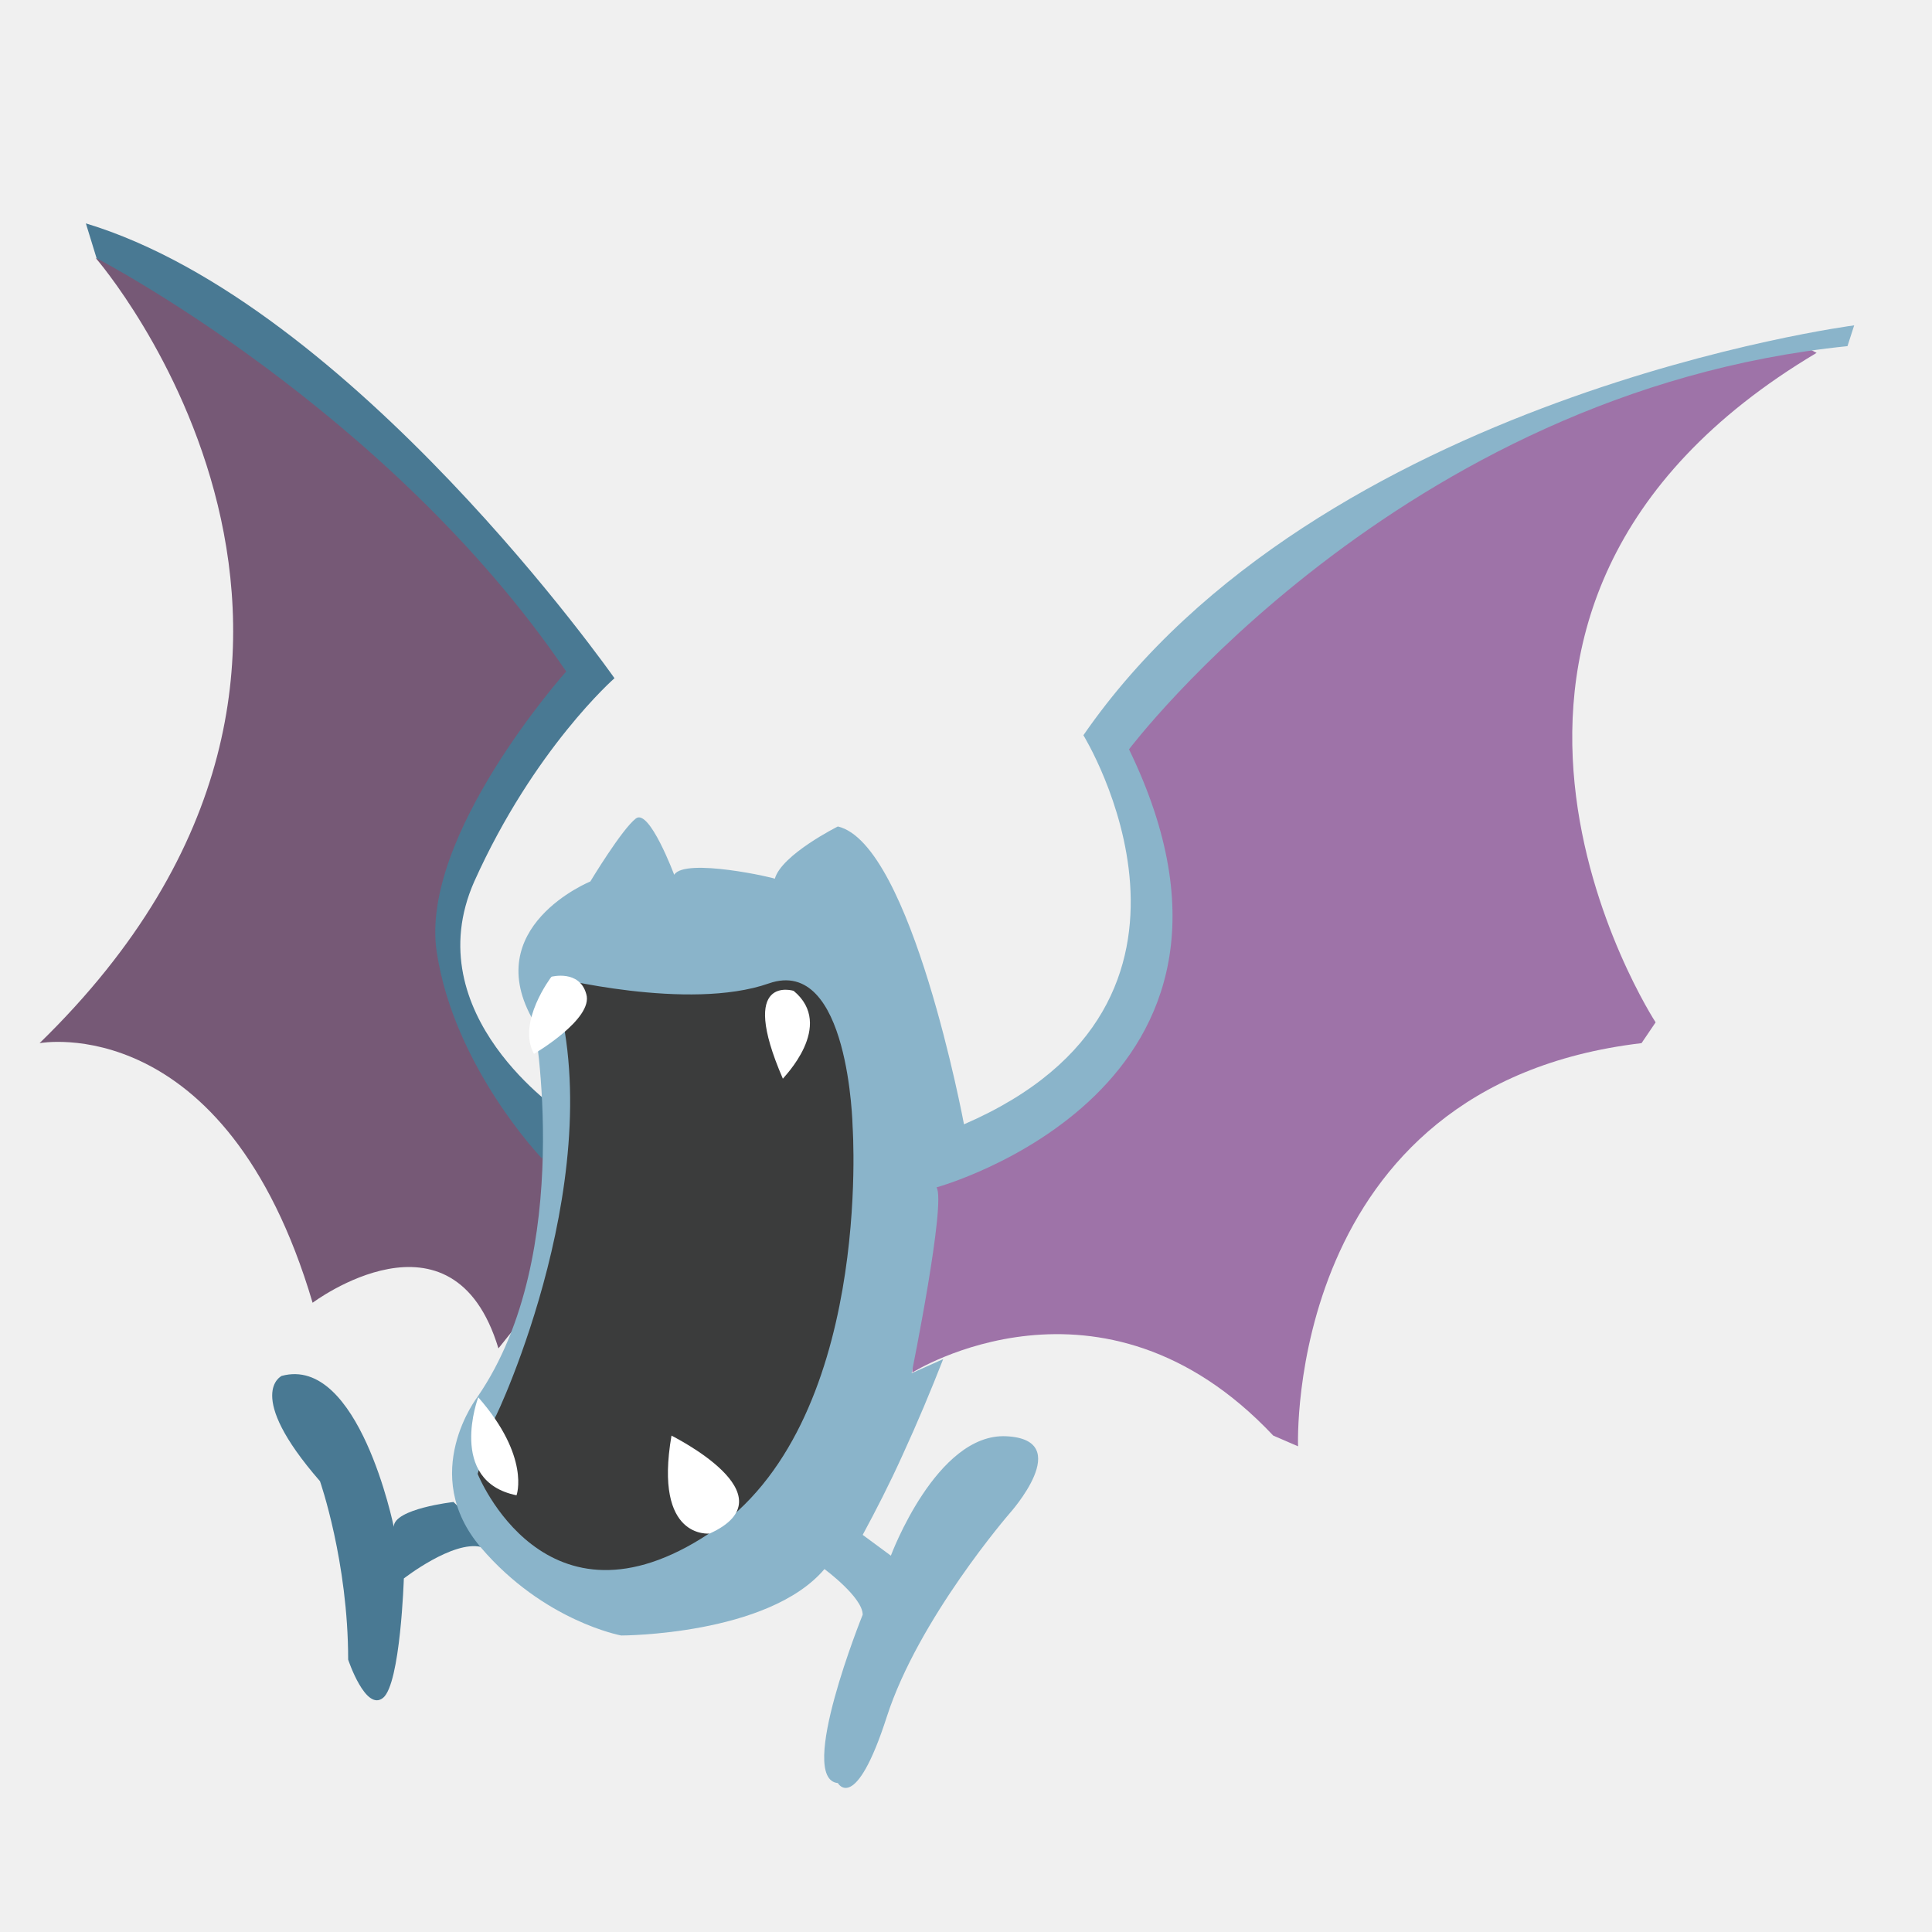
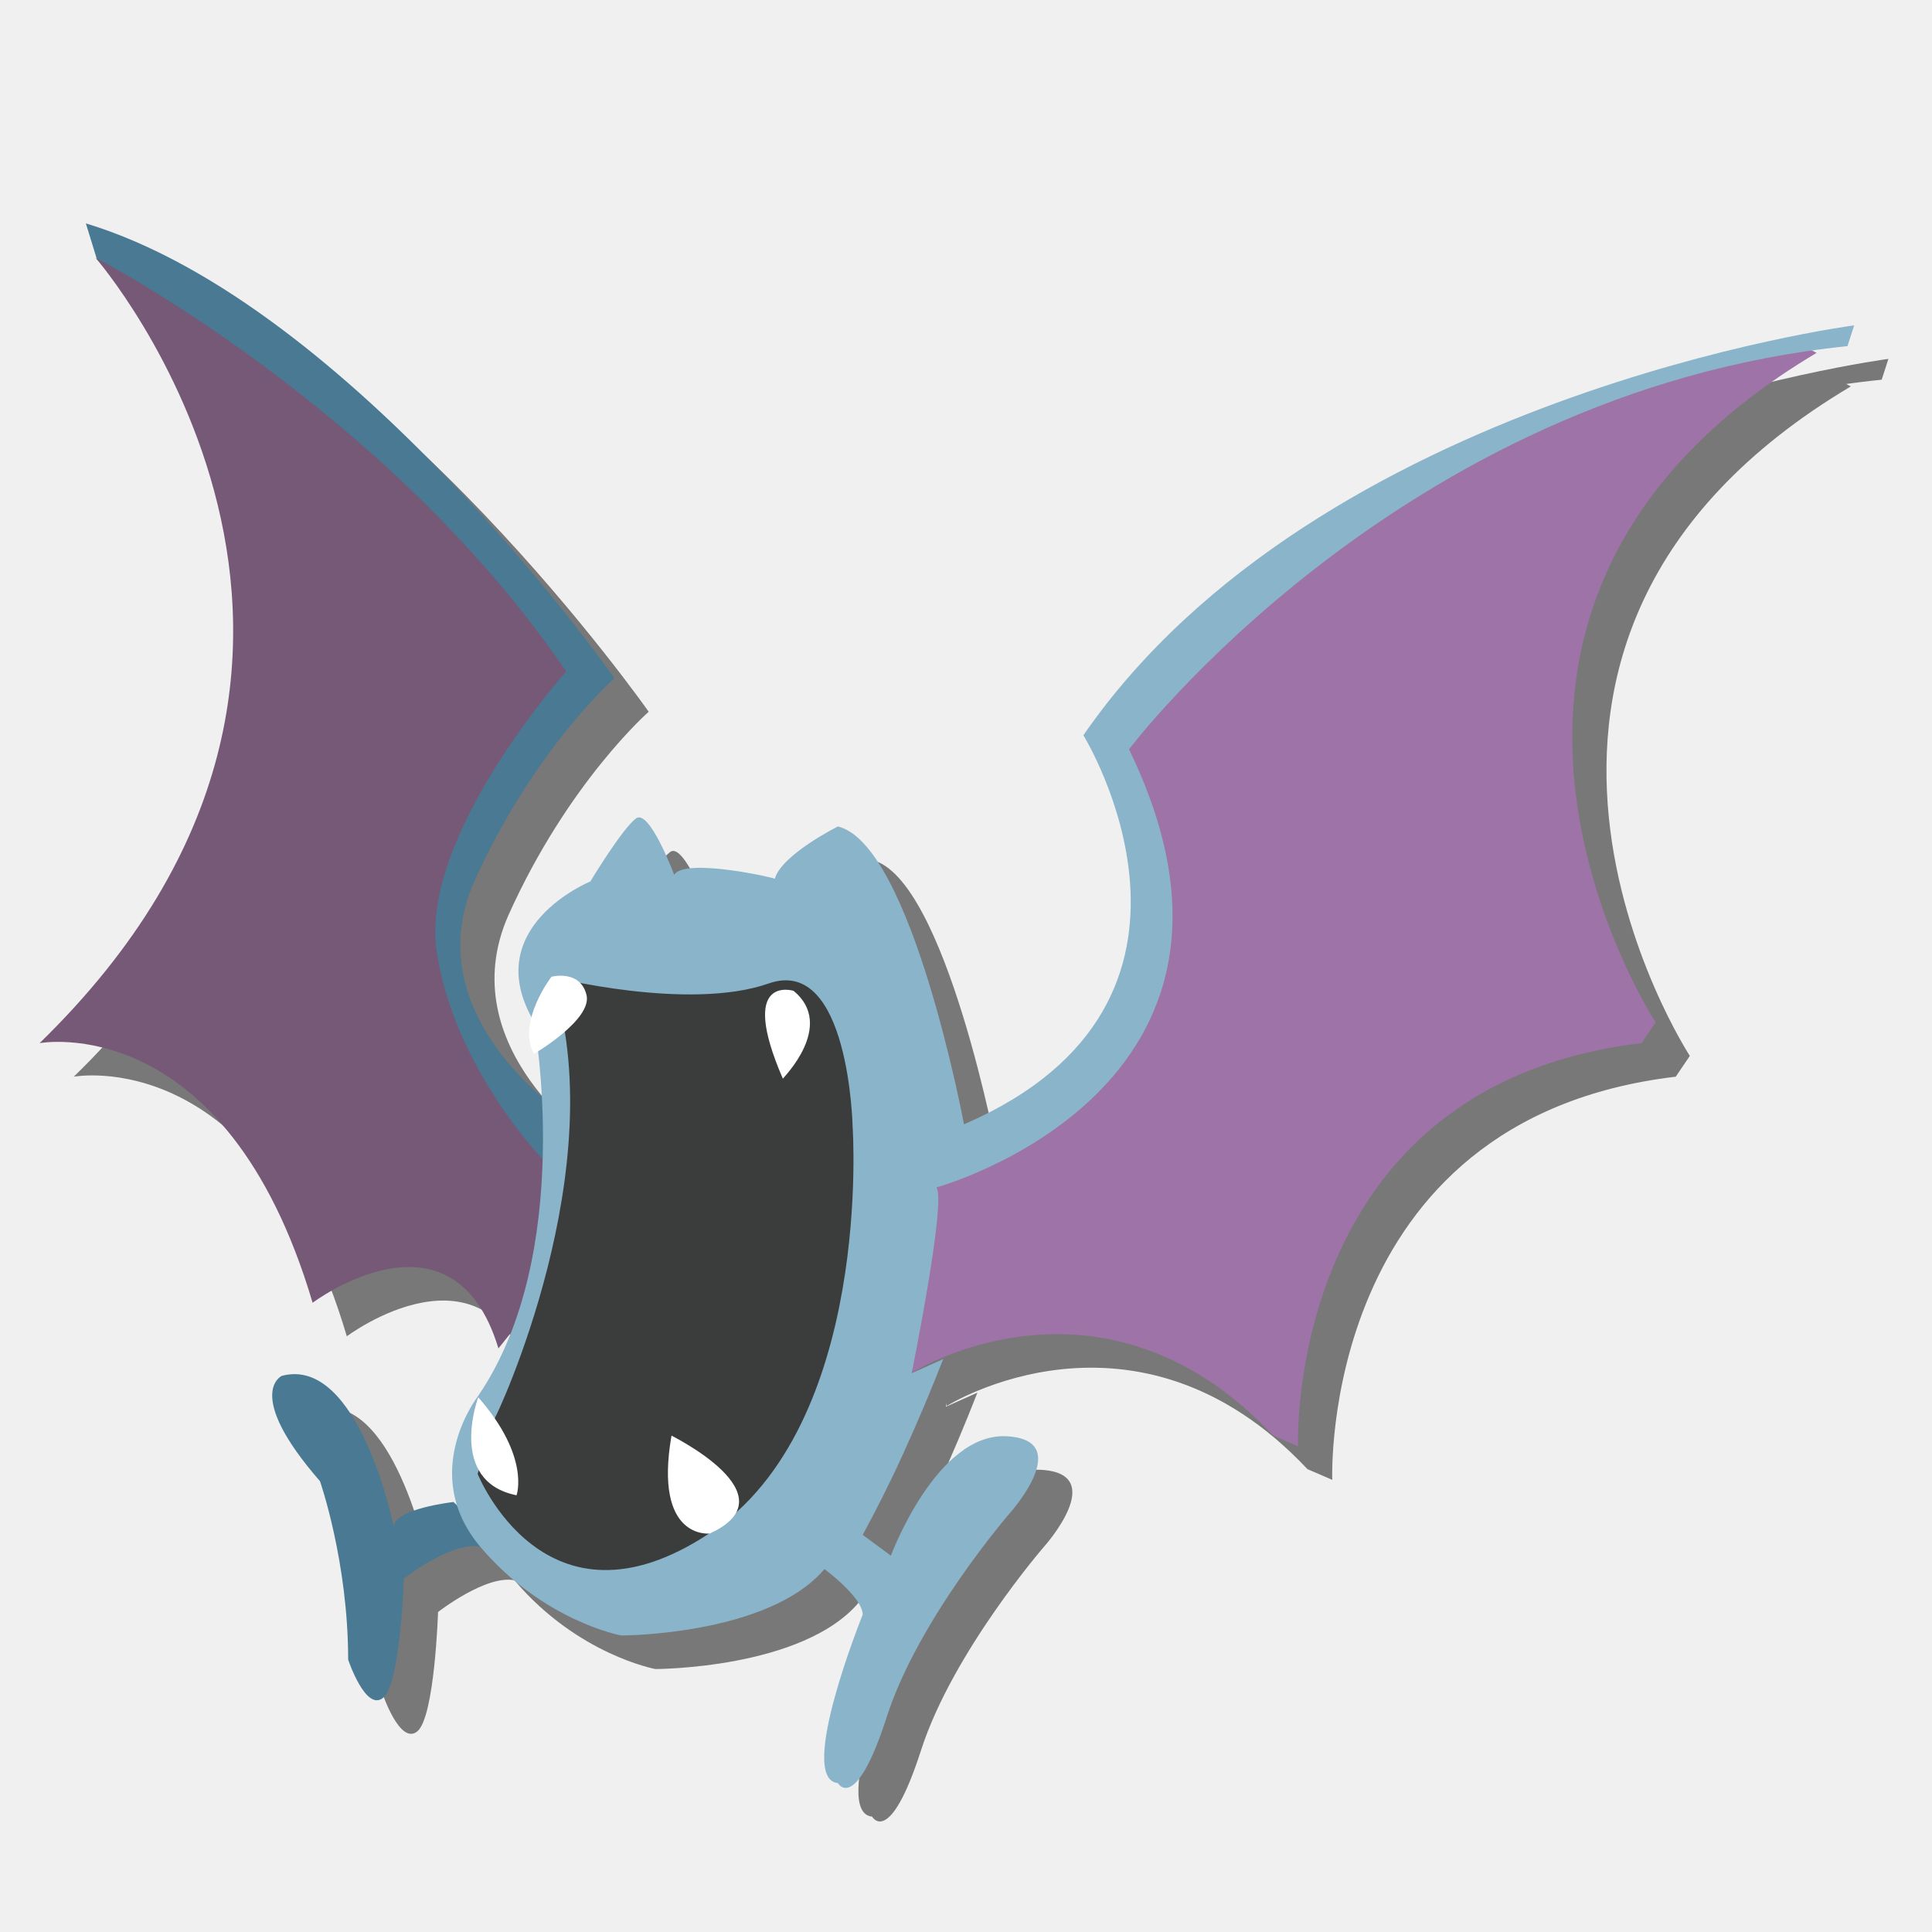
<svg xmlns="http://www.w3.org/2000/svg" version="1.1" id="Layer_1" x="0px" y="0px" viewBox="0 0 288 288" style="enable-background:new 0 0 288 288;" xml:space="preserve">
  <style type="text/css">
- 	.st0{fill:#497993;}
- 	.st1{fill:#765976;}
- 	.st2{fill:#9E73A8;}
- 	.st3{fill:#8AB4CA;}
- 	.st4{fill:#3B3C3C;}
- 	.st5{fill:#FFFFFF;}
+ 	.st0{opacity:0.5;}
+ 	.st1{fill:#497993;}
+ 	.st2{fill:#765976;}
+ 	.st3{fill:#9E73A8;}
+ 	.st4{fill:#8AB4CA;}
+ 	.st5{fill:#3B3C3C;}
+ 	.st6{fill:#FFFFFF;}
</style>
-   <path class="st0" d="M67.6,223.9c0,0-8.9,1-8.9,3.7c0,0-5.2-25.6-16.7-22.5c0,0-5.7,2.6,5.7,15.7c0,0,4.2,12,4.2,26.6  c0,0,2.6,7.8,5.2,5.7c2.6-2.1,3.1-17.8,3.1-17.8s7.3-5.7,11.5-4.7C76,231.7,67.6,223.9,67.6,223.9z" />
-   <path class="st1" d="M14.3,38.5c0,0,51.2,59-8.4,117c0,0,27.7-5.2,40.7,38.7c0,0,20.9-15.7,27.7,6.8l20.9-26.1L80.7,167  c0,0-9.9-12-11.5-18.3c-1.6-6.3-0.5-17.2-0.5-17.2L87,98.6C87,98.6,39.4,39,14.3,38.5z" />
-   <path class="st0" d="M83.8,165.9c0,0-21.9-14.6-13.1-34.5c8.9-19.8,20.9-30.3,20.9-30.3S52.5,45.3,12.8,33.3l1.6,5.2  c0,0,43.4,22.5,70,61.6c0,0-21.9,24.5-19.3,41.8c2.6,17.2,15.7,30.8,15.7,30.8L83.8,165.9z" />
-   <path class="st2" d="M136,204.6c0,0,28.2-17.8,53.8,9.4l3.7,1.6c0,0-2.1-53.8,51.2-60.1l2.1-3.1c0,0-40.2-61.6,24-99.8l-3.1-1.6  c0,0-42.3,9.9-56.9,20.4c-14.6,10.4-44.9,37.6-44.9,37.6l5.2,29.3c0,0-7.8,31.9-29.3,32.4l-6.8,3.1L136,204.6z" />
-   <path class="st3" d="M100.5,130.4c0,0-3.7-9.9-5.7-8.4c-2.1,1.6-6.8,9.4-6.8,9.4s-16.7,6.8-8.4,20.9c0,0,6.3,34.5-8.4,55.9  c0,0-8.9,11.5,0.5,22.5c9.4,11,20.9,13.1,20.9,13.1s21.9,0,30.3-9.9c0,0,5.7,4.2,5.7,6.8c0,0-9.9,24.5-3.7,25.1c0,0,2.6,4.7,7.3-9.9  c4.7-14.6,18.3-30.3,18.3-30.3s9.9-11-0.5-11.5c-10.4-0.5-17.2,17.8-17.2,17.8l-4.2-3.1c2-3.7,4-7.6,5.9-11.8  c2.3-5,4.3-9.8,6.1-14.4c-1.6,0.7-3.1,1.4-4.7,2.1c0,0,5.2-25.6,3.7-27.7c0,0,53.3-14.6,28.7-65.3c0,0,40.2-53.3,107.1-60.1l1-3.1  c0,0-79.9,10.4-114.9,61.1c0,0,24.5,39.7-17.8,58c0,0-7.8-41.8-18.8-44.4c0,0-8.4,4.2-9.4,7.8C115.7,130.9,102.1,127.8,100.5,130.4z  " />
-   <path class="st4" d="M82.2,145.6c0,0,20.4,5.2,32.4,1s12.5,21.4,12.5,21.4s3.1,44.4-21.4,60.6s-34.5-8.9-34.5-8.9l2.6-8.4  C73.9,211.4,91.7,173.8,82.2,145.6z" />
-   <path class="st5" d="M118.3,147.7c0,0-8.4-2.6-1.6,13.1C116.7,160.7,124.6,152.9,118.3,147.7z" />
-   <path class="st5" d="M82.2,145.6c0,0-5.2,6.8-2.6,11.5c0,0,8.9-5.2,7.8-8.9C86.4,144.5,82.2,145.6,82.2,145.6z" />
-   <path class="st5" d="M77,222.9c0,0,2.1-5.7-5.7-14.6C71.3,208.2,66.6,220.8,77,222.9z" />
-   <path class="st5" d="M105.8,228.6c0,0-8.4,1-5.7-14.6C100,214,118.3,222.9,105.8,228.6z" />
+   <g class="st0">
+     <path d="M72.7,228.9c0,0-8.9,1-8.9,3.7c0,0-5.2-25.6-16.7-22.5c0,0-5.7,2.6,5.7,15.7c0,0,4.2,12,4.2,26.6c0,0,2.6,7.8,5.2,5.7   c2.6-2.1,3.1-17.8,3.1-17.8s7.3-5.7,11.5-4.7C81.1,236.7,72.7,228.9,72.7,228.9z" />
+     <path d="M19.4,43.5c0,0,51.2,59-8.4,117c0,0,27.7-5.2,40.7,38.7c0,0,20.9-15.7,27.7,6.8l20.9-26.1L85.8,172c0,0-9.9-12-11.5-18.3   s-0.5-17.2-0.5-17.2l18.3-32.9C92.1,103.6,44.5,44,19.4,43.5z" />
+     <path d="M88.9,170.9c0,0-21.9-14.6-13.1-34.5c8.9-19.8,20.9-30.3,20.9-30.3S57.6,50.3,17.9,38.3l1.6,5.2c0,0,43.4,22.5,70,61.6   c0,0-21.9,24.5-19.3,41.8c2.6,17.2,15.7,30.8,15.7,30.8L88.9,170.9z" />
+     <path d="M141.1,209.6c0,0,28.2-17.8,53.8,9.4l3.7,1.6c0,0-2.1-53.8,51.2-60.1l2.1-3.1c0,0-40.2-61.6,24-99.8l-3.1-1.6   c0,0-42.3,9.9-56.9,20.4C201.3,86.8,171,114,171,114l5.2,29.3c0,0-7.8,31.9-29.3,32.4l-6.8,3.1L141.1,209.6z" />
+     <path d="M105.6,135.4c0,0-3.7-9.9-5.7-8.4c-2.1,1.6-6.8,9.4-6.8,9.4s-16.7,6.8-8.4,20.9c0,0,6.3,34.5-8.4,55.9   c0,0-8.9,11.5,0.5,22.5s20.9,13.1,20.9,13.1s21.9,0,30.3-9.9c0,0,5.7,4.2,5.7,6.8c0,0-9.9,24.5-3.7,25.1c0,0,2.6,4.7,7.3-9.9   c4.7-14.6,18.3-30.3,18.3-30.3s9.9-11-0.5-11.5s-17.2,17.8-17.2,17.8l-4.2-3.1c2-3.7,4-7.6,5.9-11.8c2.3-5,4.3-9.8,6.1-14.4   c-1.6,0.7-3.1,1.4-4.7,2.1c0,0,5.2-25.6,3.7-27.7c0,0,53.3-14.6,28.7-65.3c0,0,40.2-53.3,107.1-60.1l1-3.1   c0,0-79.9,10.4-114.9,61.1c0,0,24.5,39.7-17.8,58c0,0-7.8-41.8-18.8-44.4c0,0-8.4,4.2-9.4,7.8C120.8,135.9,107.2,132.8,105.6,135.4   z" />
+     <path d="M87.3,150.6c0,0,20.4,5.2,32.4,1s12.5,21.4,12.5,21.4s3.1,44.4-21.4,60.6s-34.5-8.9-34.5-8.9l2.6-8.4   C79,216.4,96.8,178.8,87.3,150.6z" />
+     <path d="M123.4,152.7c0,0-8.4-2.6-1.6,13.1C121.8,165.7,129.7,157.9,123.4,152.7z" />
+     <path d="M87.3,150.6c0,0-5.2,6.8-2.6,11.5c0,0,8.9-5.2,7.8-8.9C91.5,149.5,87.3,150.6,87.3,150.6z" />
+     <path d="M82.1,227.9c0,0,2.1-5.7-5.7-14.6C76.4,213.2,71.7,225.8,82.1,227.9z" />
+     <path d="M110.9,233.6c0,0-8.4,1-5.7-14.6C105.1,219,123.4,227.9,110.9,233.6z" />
+   </g>
+   <g>
+     <path class="st1" d="M67.6,223.9c0,0-8.9,1-8.9,3.7c0,0-5.2-25.6-16.7-22.5c0,0-5.7,2.6,5.7,15.7c0,0,4.2,12,4.2,26.6   c0,0,2.6,7.8,5.2,5.7c2.6-2.1,3.1-17.8,3.1-17.8s7.3-5.7,11.5-4.7C76,231.7,67.6,223.9,67.6,223.9z" />
+     <path class="st2" d="M14.3,38.5c0,0,51.2,59-8.4,117c0,0,27.7-5.2,40.7,38.7c0,0,20.9-15.7,27.7,6.8l20.9-26.1L80.7,167   c0,0-9.9-12-11.5-18.3s-0.5-17.2-0.5-17.2L87,98.6C87,98.6,39.4,39,14.3,38.5z" />
+     <path class="st1" d="M83.8,165.9c0,0-21.9-14.6-13.1-34.5c8.9-19.8,20.9-30.3,20.9-30.3S52.5,45.3,12.8,33.3l1.6,5.2   c0,0,43.4,22.5,70,61.6c0,0-21.9,24.5-19.3,41.8c2.6,17.2,15.7,30.8,15.7,30.8L83.8,165.9z" />
+     <path class="st3" d="M136,204.6c0,0,28.2-17.8,53.8,9.4l3.7,1.6c0,0-2.1-53.8,51.2-60.1l2.1-3.1c0,0-40.2-61.6,24-99.8l-3.1-1.6   c0,0-42.3,9.9-56.9,20.4c-14.6,10.4-44.9,37.6-44.9,37.6l5.2,29.3c0,0-7.8,31.9-29.3,32.4l-6.8,3.1L136,204.6z" />
+     <path class="st4" d="M100.5,130.4c0,0-3.7-9.9-5.7-8.4c-2.1,1.6-6.8,9.4-6.8,9.4s-16.7,6.8-8.4,20.9c0,0,6.3,34.5-8.4,55.9   c0,0-8.9,11.5,0.5,22.5s20.9,13.1,20.9,13.1s21.9,0,30.3-9.9c0,0,5.7,4.2,5.7,6.8c0,0-9.9,24.5-3.7,25.1c0,0,2.6,4.7,7.3-9.9   c4.7-14.6,18.3-30.3,18.3-30.3s9.9-11-0.5-11.5s-17.2,17.8-17.2,17.8l-4.2-3.1c2-3.7,4-7.6,5.9-11.8c2.3-5,4.3-9.8,6.1-14.4   c-1.6,0.7-3.1,1.4-4.7,2.1c0,0,5.2-25.6,3.7-27.7c0,0,53.3-14.6,28.7-65.3c0,0,40.2-53.3,107.1-60.1l1-3.1   c0,0-79.9,10.4-114.9,61.1c0,0,24.5,39.7-17.8,58c0,0-7.8-41.8-18.8-44.4c0,0-8.4,4.2-9.4,7.8C115.7,130.9,102.1,127.8,100.5,130.4   z" />
+     <path class="st5" d="M82.2,145.6c0,0,20.4,5.2,32.4,1s12.5,21.4,12.5,21.4s3.1,44.4-21.4,60.6s-34.5-8.9-34.5-8.9l2.6-8.4   C73.9,211.4,91.7,173.8,82.2,145.6z" />
+     <path class="st6" d="M118.3,147.7c0,0-8.4-2.6-1.6,13.1C116.7,160.7,124.6,152.9,118.3,147.7z" />
+     <path class="st6" d="M82.2,145.6c0,0-5.2,6.8-2.6,11.5c0,0,8.9-5.2,7.8-8.9C86.4,144.5,82.2,145.6,82.2,145.6z" />
+     <path class="st6" d="M77,222.9c0,0,2.1-5.7-5.7-14.6C71.3,208.2,66.6,220.8,77,222.9z" />
+     <path class="st6" d="M105.8,228.6c0,0-8.4,1-5.7-14.6C100,214,118.3,222.9,105.8,228.6z" />
+   </g>
</svg>
